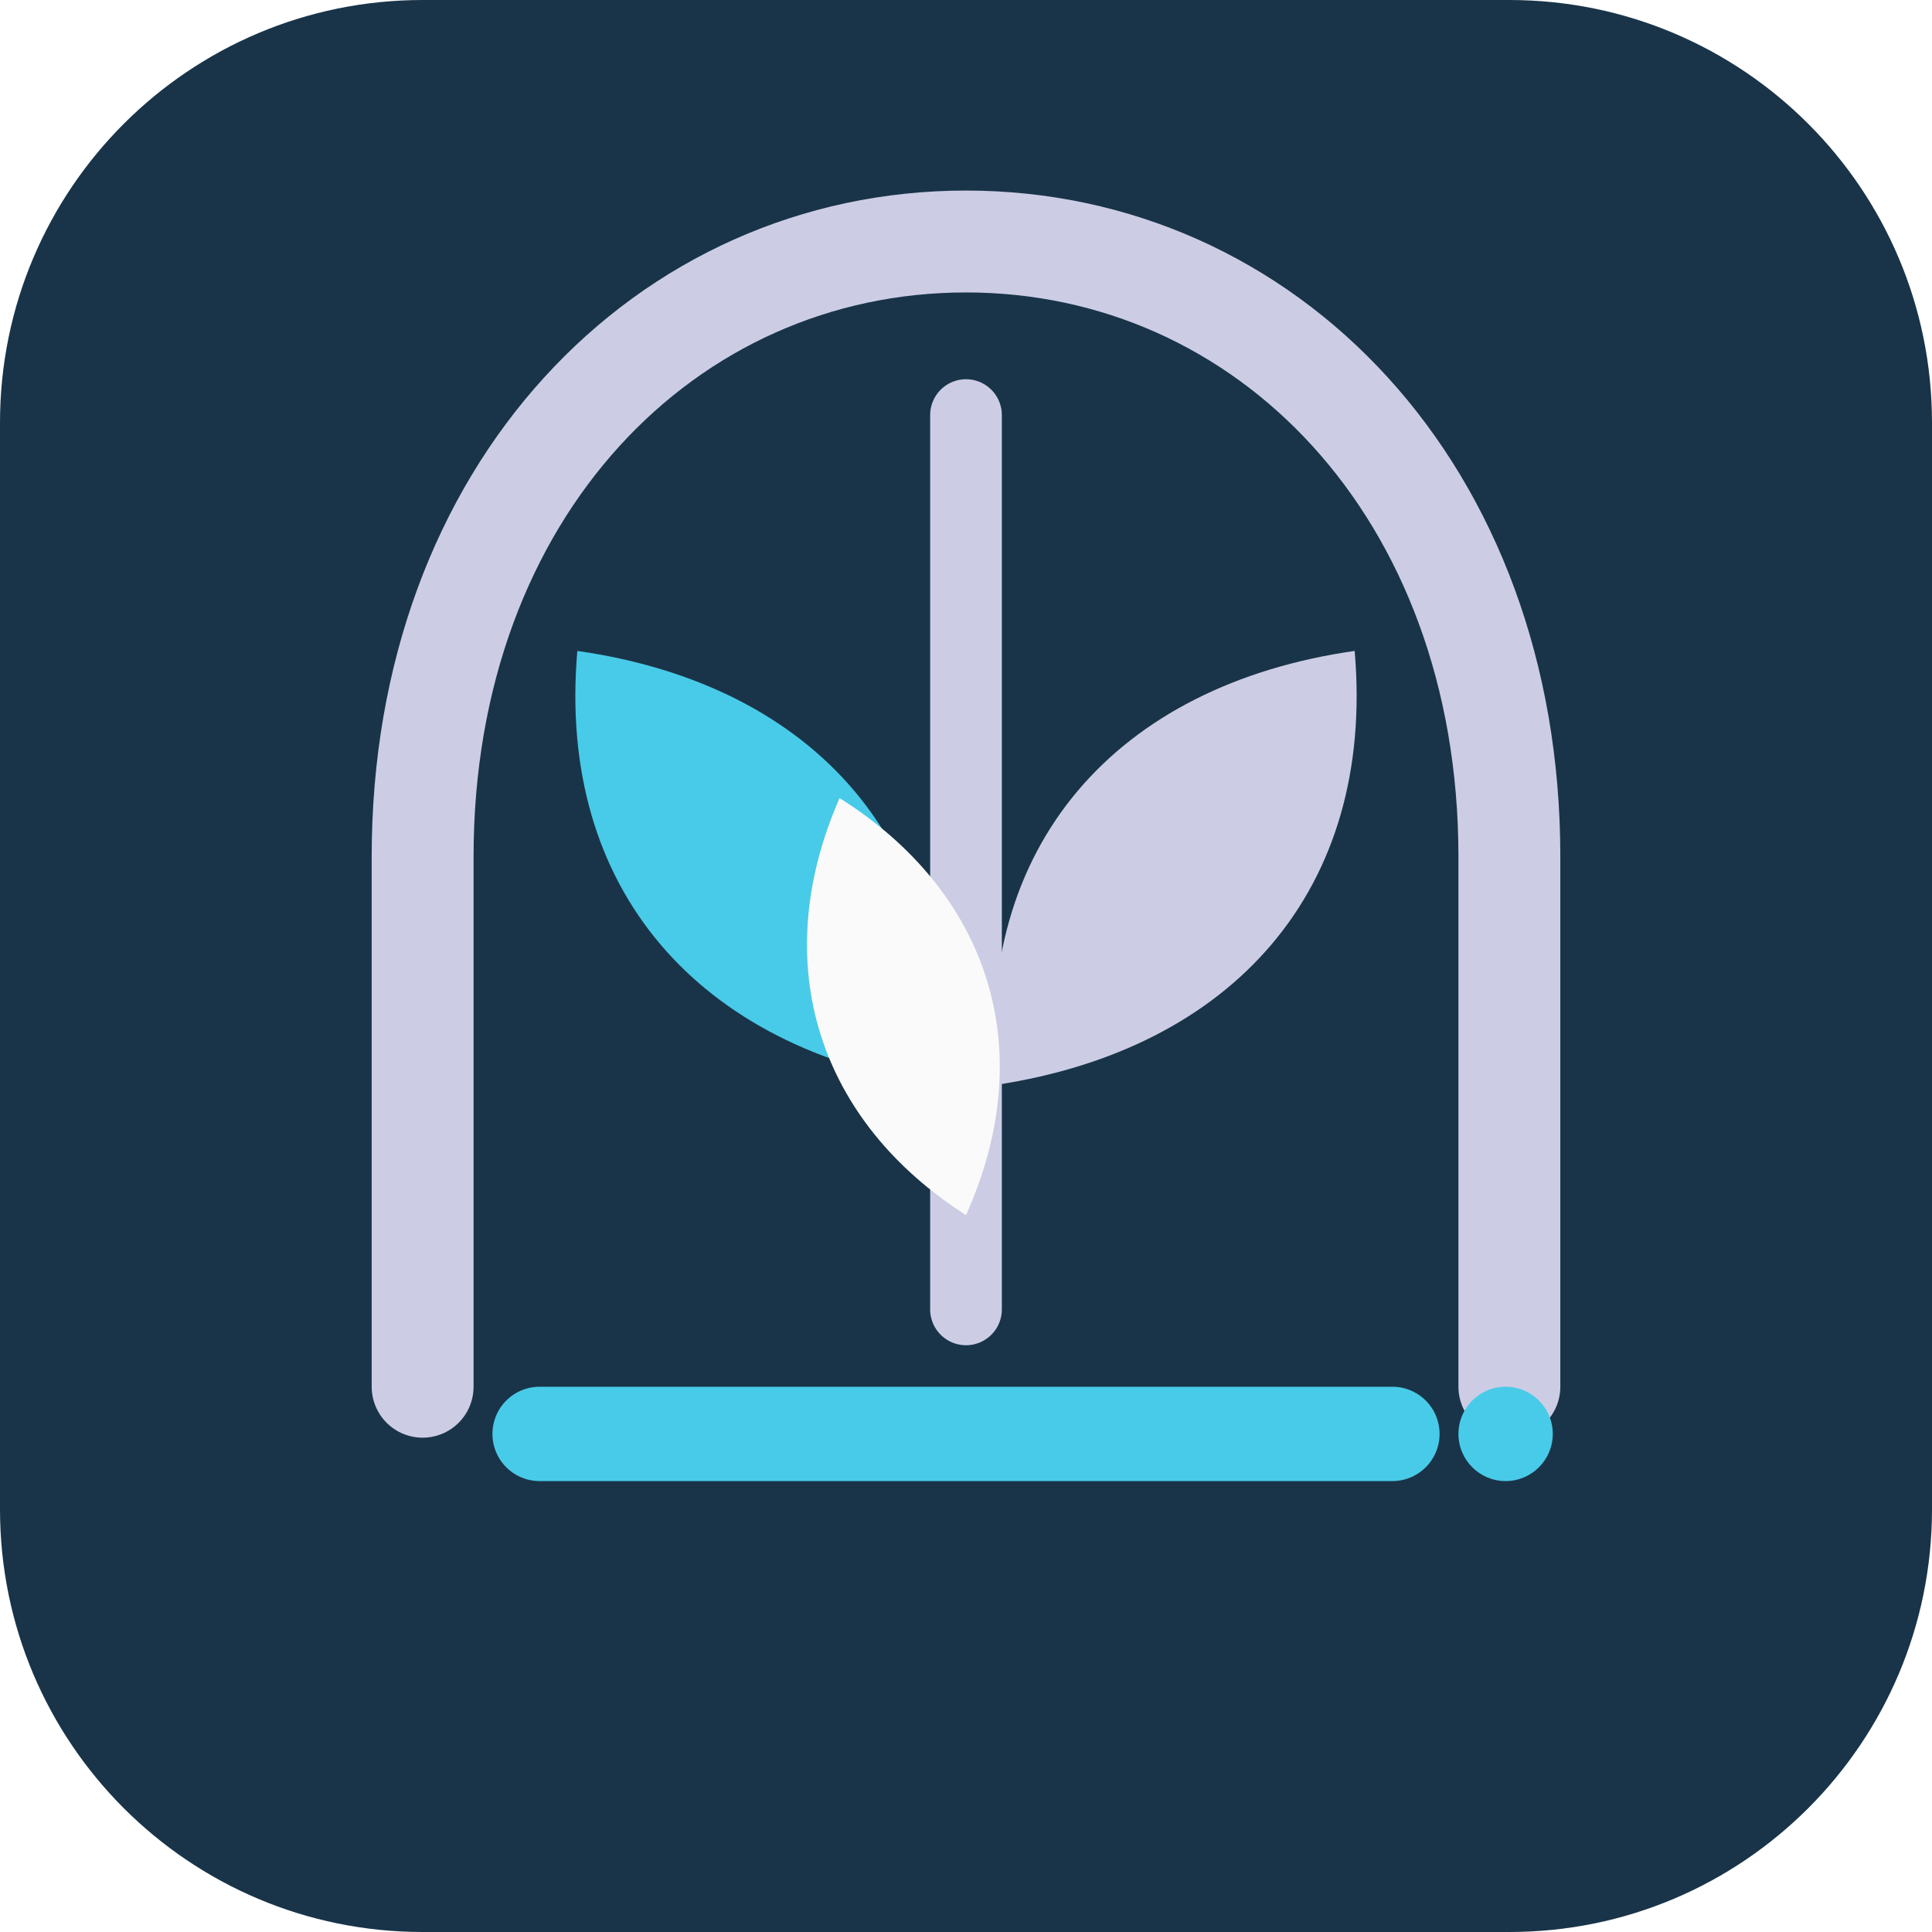
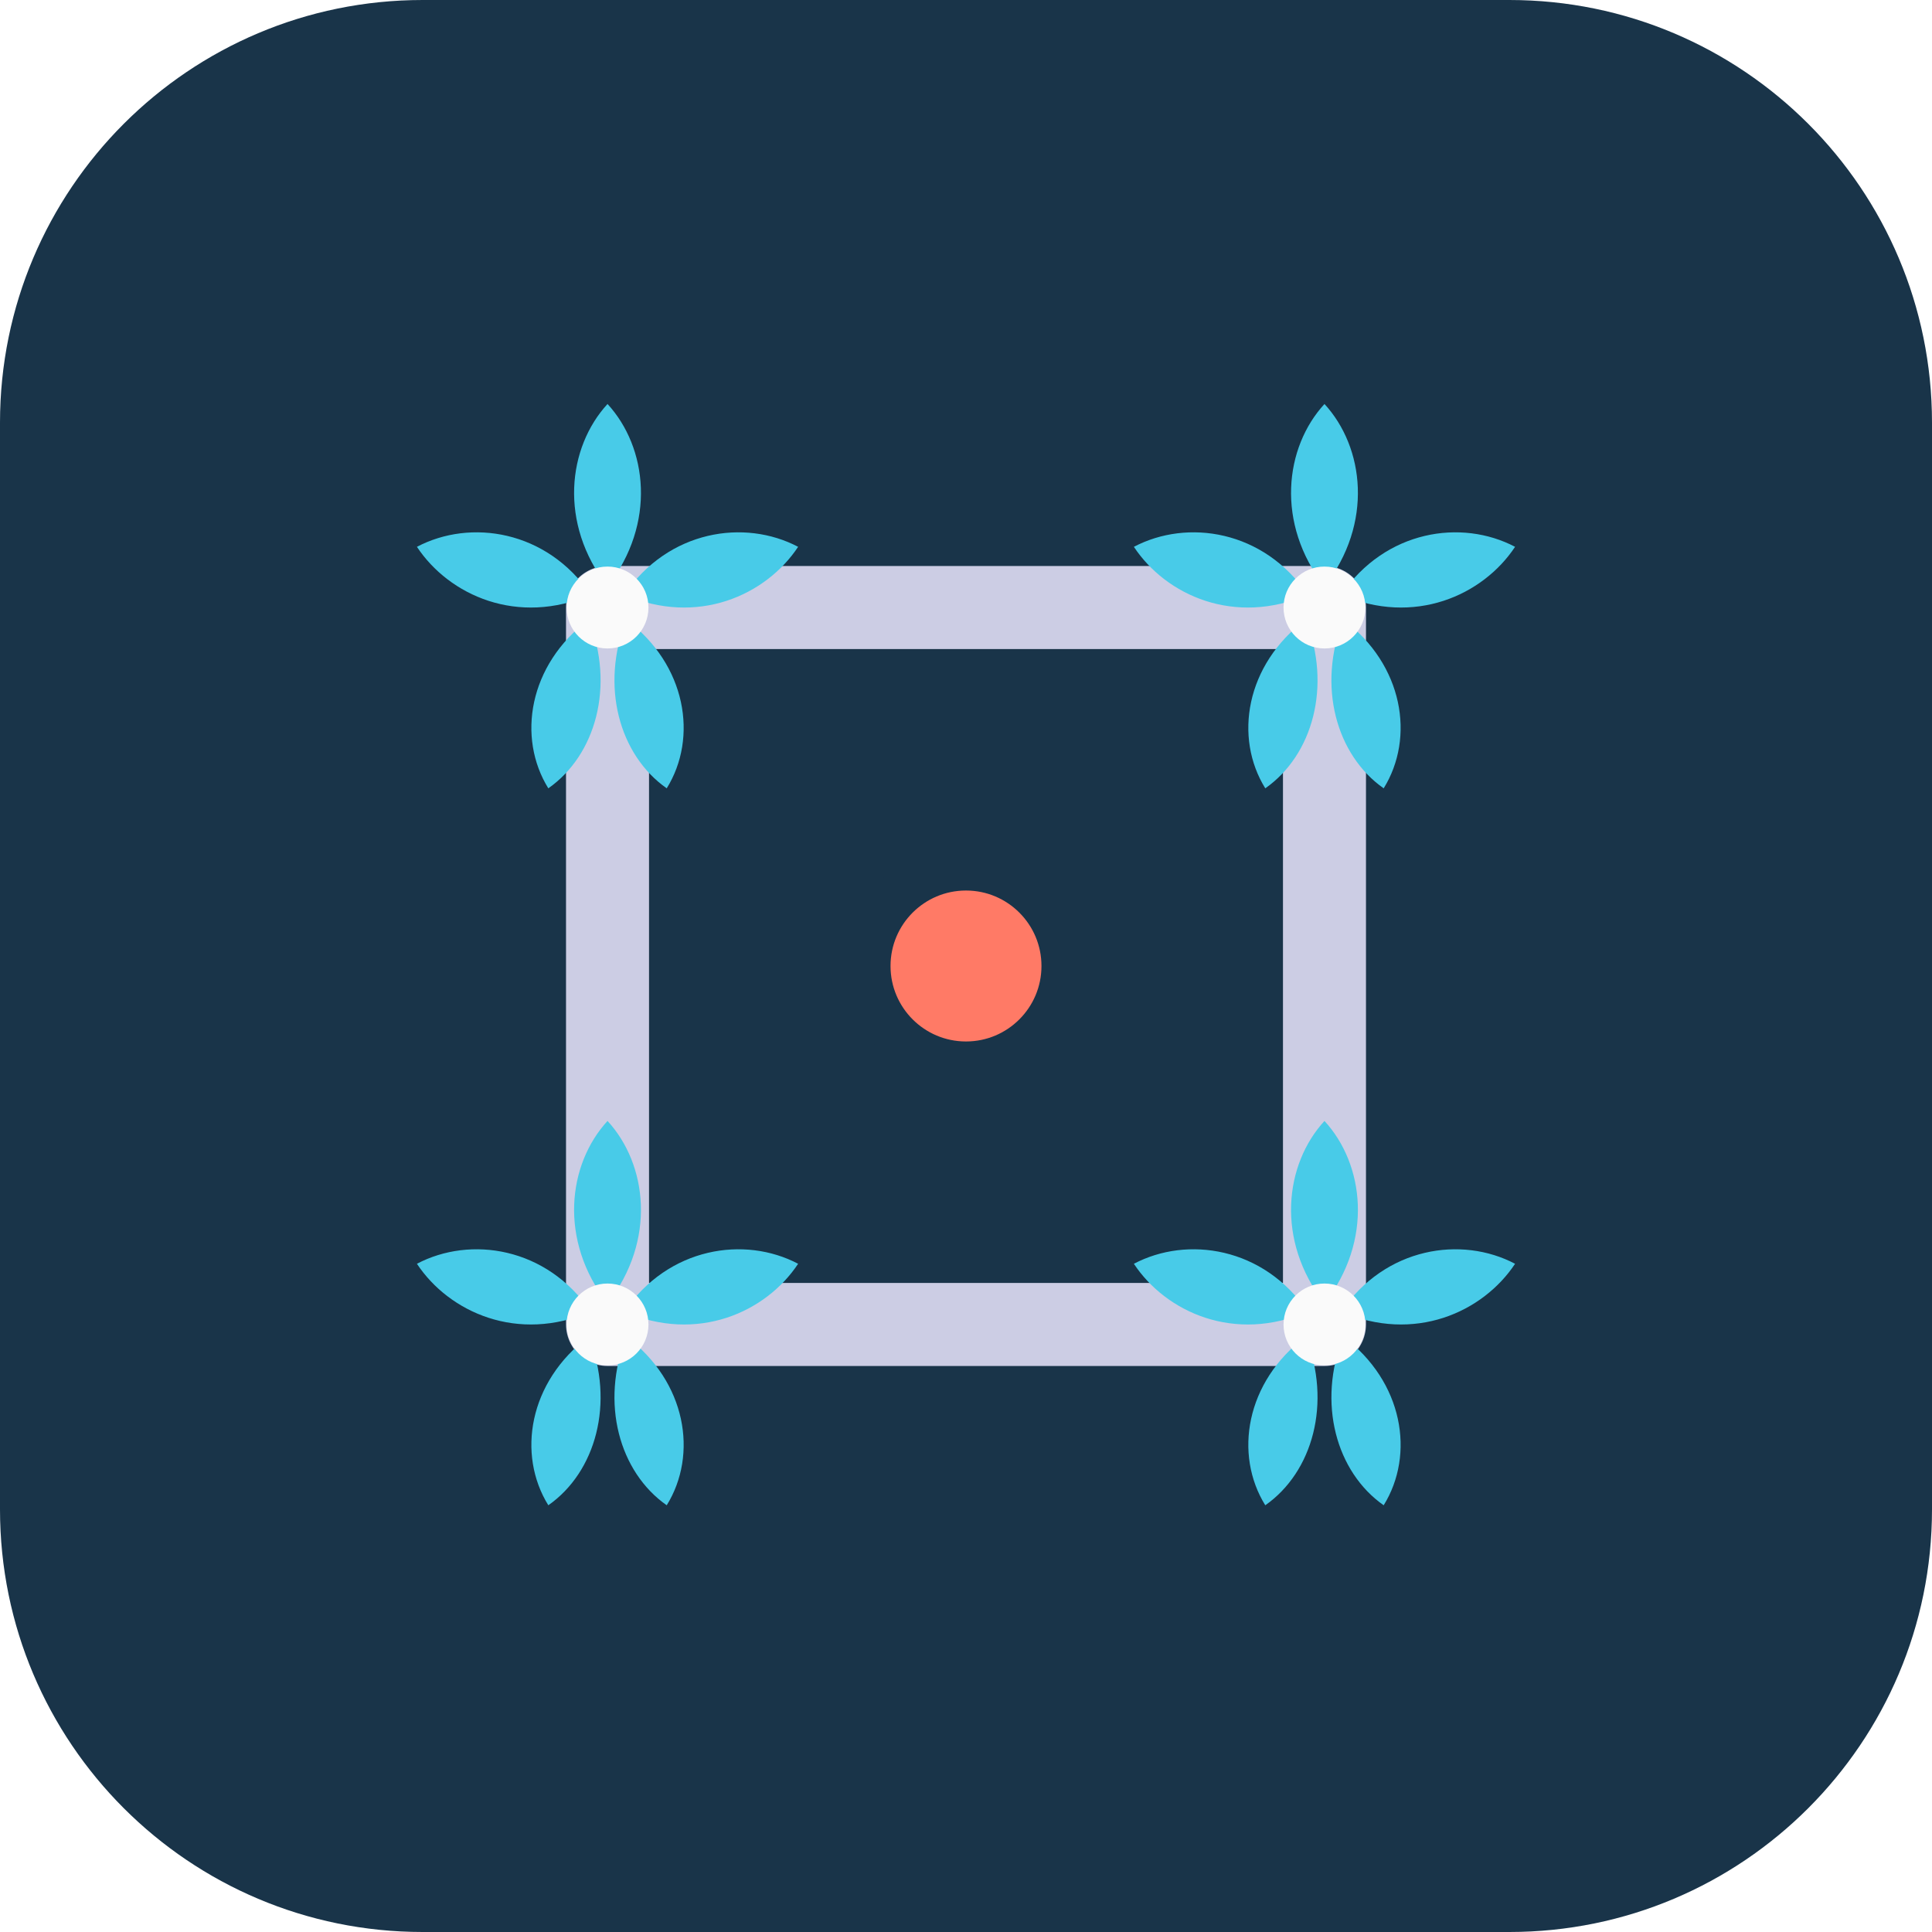
- <svg xmlns="http://www.w3.org/2000/svg" viewBox="0 0 1024 1024" role="img" aria-labelledby="title desc">
+ <svg xmlns="http://www.w3.org/2000/svg" xmlns:xlink="http://www.w3.org/1999/xlink" viewBox="0 0 1024 1024" role="img" aria-labelledby="title desc">
  <rect width="1024" height="1024" rx="224" fill="#193449" />
-   <path d="M224 735V454c0-194 129-326 288-326s288 132 288 326v281" fill="none" stroke="#CCCDE4" stroke-width="54" stroke-linecap="round" />
-   <path d="M512 220v474" fill="none" stroke="#CCCDE4" stroke-width="38" stroke-linecap="round" />
-   <path d="M496 575C371 556 295 472 306 345c126 18 202 103 190 230Z" fill="#48CBE8" />
-   <path d="M528 575c125-19 201-103 190-230-126 18-202 103-190 230Z" fill="#CCCDE4" />
-   <path d="M512 644c-77-49-106-132-67-221 78 49 107 132 67 221Z" fill="#FAFAFA" />
-   <path d="M286 760h452" fill="none" stroke="#48CBE8" stroke-width="50" stroke-linecap="round" />
-   <circle cx="798" cy="760" r="25" fill="#48CBE8" />
+   <path d="M322 322H702M322 702H702M322 322V702M702 322V702" fill="none" stroke="#CCCDE4" stroke-width="44" stroke-linecap="round" />
+   <defs>
+     <g id="canopy" fill="#48CBE8">
+       <path d="M0-18C-42-72-34-137 0-174C34-137 42-72 0-18Z" />
+       <path d="M17-6C70-47 135-36 171 1C132 32 68 39 17-6Z" transform="rotate(-18)" />
+       <path d="M14 13C58 60 57 123 23 161C-12 126-18 65 14 13Z" transform="rotate(-10)" />
+       <path d="M-14 13C-58 60-57 123-23 161C12 126 18 65-14 13Z" transform="rotate(10)" />
+       <path d="M-17-6C-70-47-135-36-171 1C-132 32-68 39-17-6Z" transform="rotate(18)" />
+       <circle r="35" fill="#FAFAFA" />
+     </g>
+   </defs>
+   <g transform="translate(322 322) scale(.62)">
+     <use xlink:href="#canopy" />
+   </g>
+   <g transform="translate(702 322) scale(.62)">
+     <use xlink:href="#canopy" />
+   </g>
+   <g transform="translate(322 702) scale(.62)">
+     <use xlink:href="#canopy" />
+   </g>
+   <g transform="translate(702 702) scale(.62)">
+     <use xlink:href="#canopy" />
+   </g>
+   <circle cx="512" cy="512" r="52" fill="#FF7A66" stroke="#193449" stroke-width="24" />
</svg>
